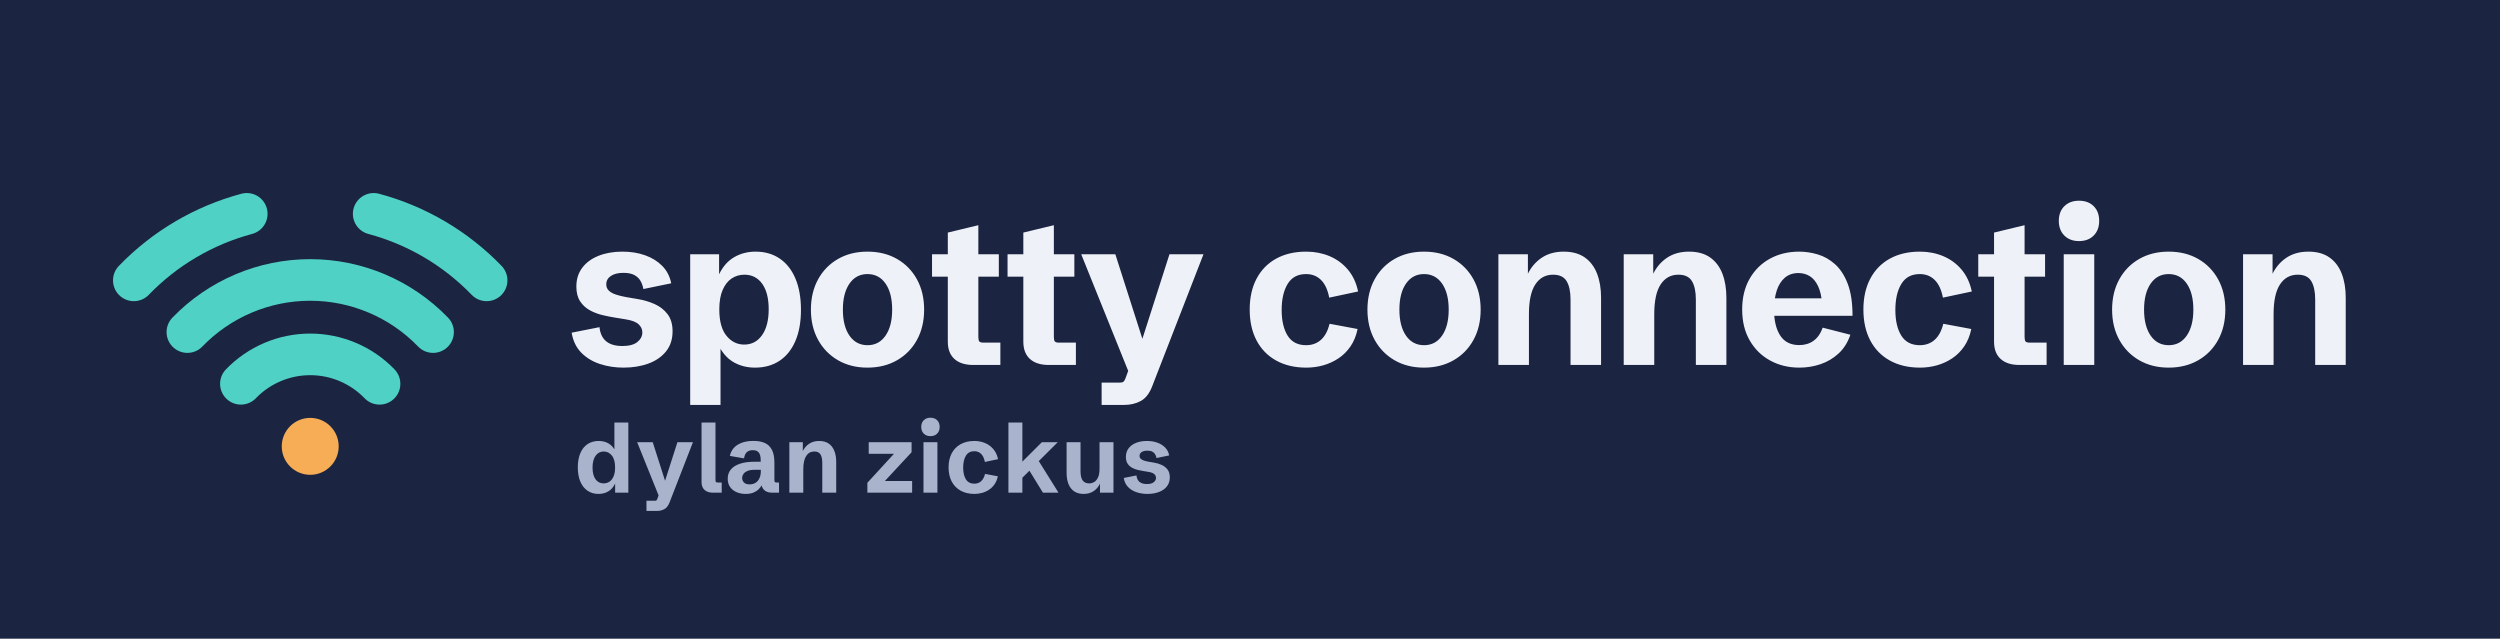
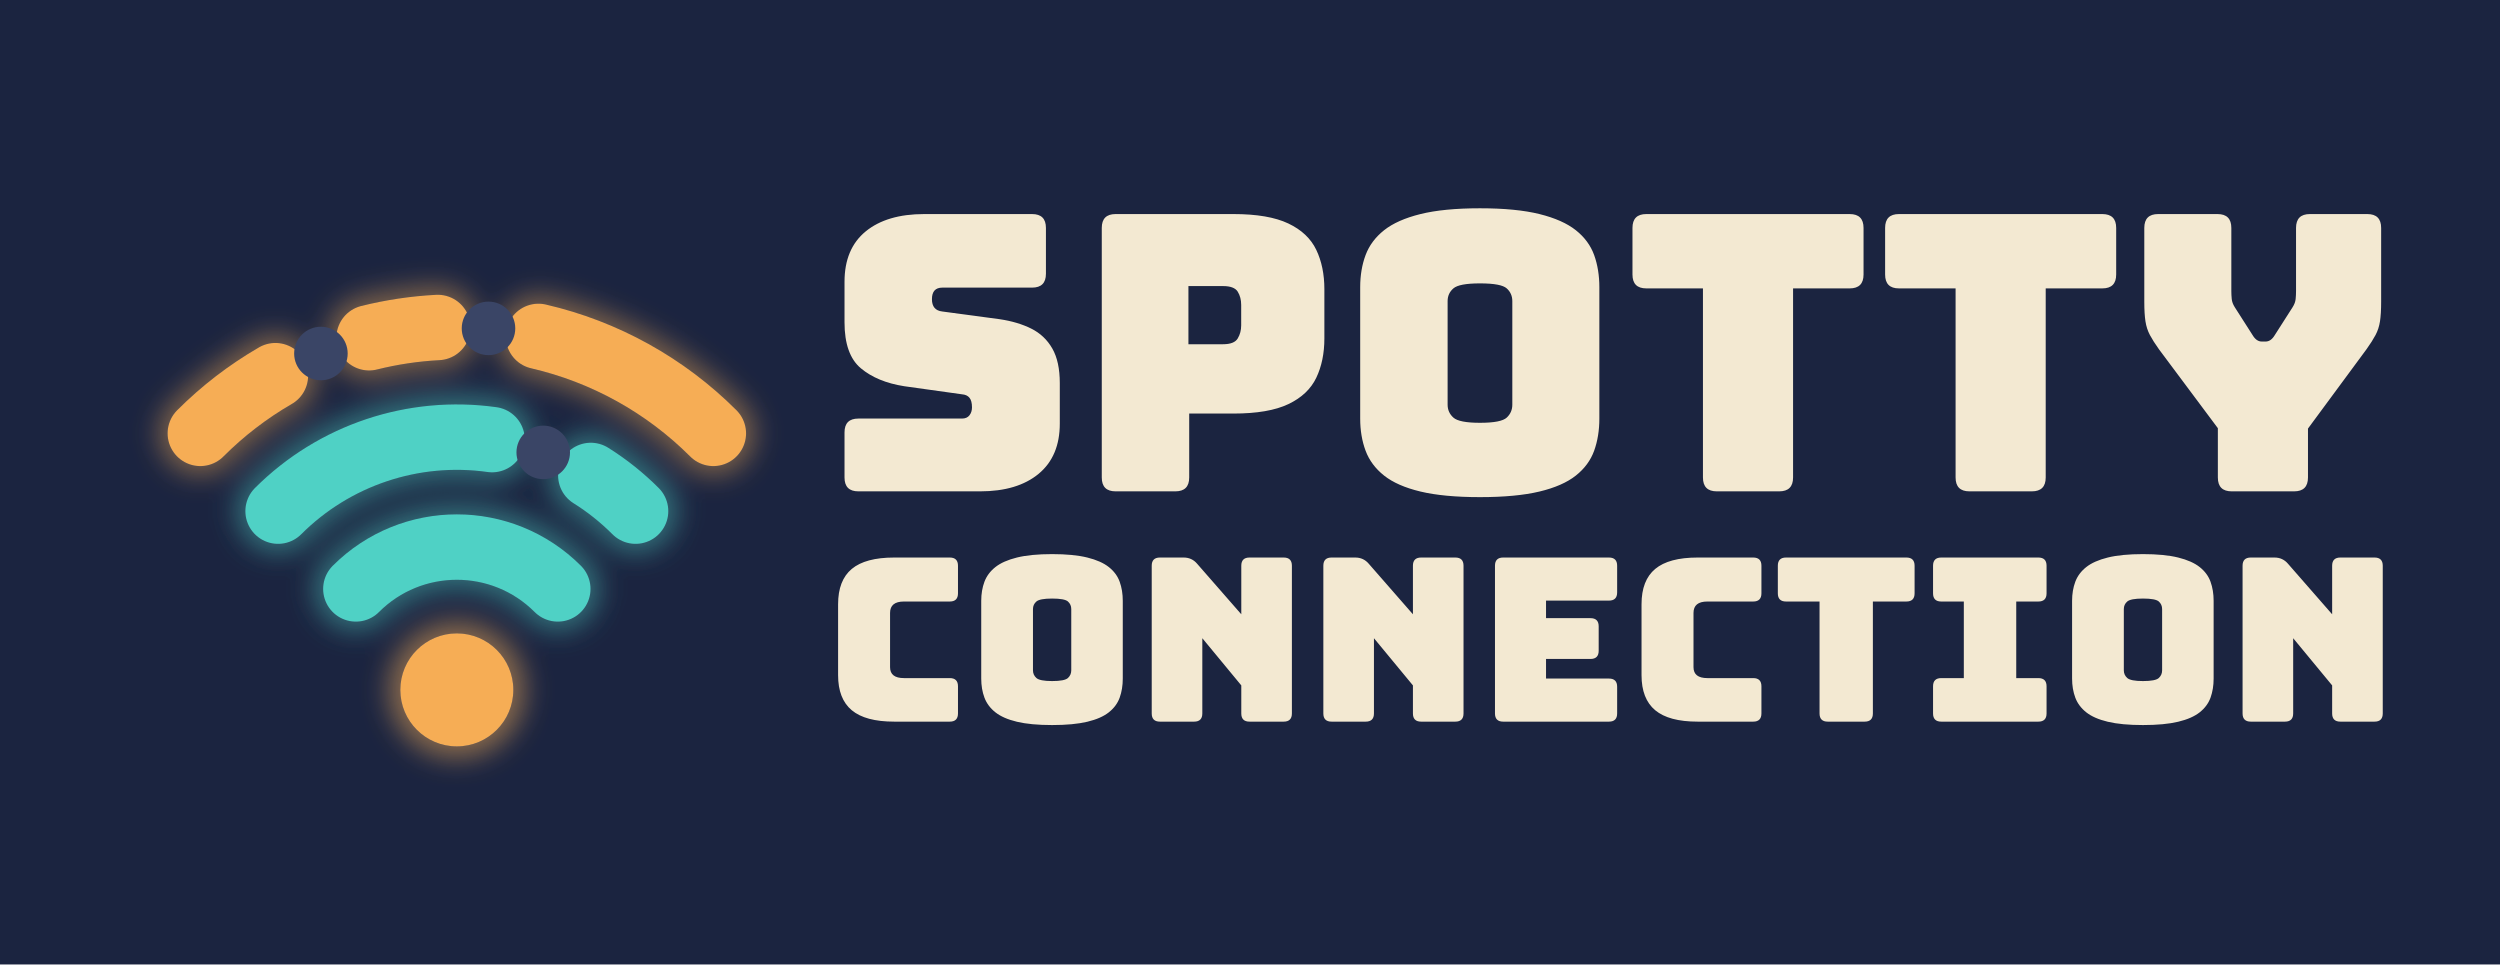
- <svg xmlns="http://www.w3.org/2000/svg" viewBox="0 0 548 140" width="548" height="140">
-   <rect width="548" height="140" fill="#1b2440" />
-   <g transform="translate(20 20)">
-     <g transform="translate(0 2) scale(.96)">
-       <circle cx="50" cy="79" r="6.5" fill="#f6ad55" />
-       <g fill="none" stroke="#4fd1c5" stroke-width="9.5" stroke-linecap="round">
-         <path class="arc a1" d="M34.17 64.72A22 22 0 0 1 65.83 64.72" />
-         <path class="arc a2" d="M21.95 52.91A39 39 0 0 1 78.05 52.91" />
-         <path class="arc a3l" d="M9.72 41.10A56 56 0 0 1 35.51 25.91" />
-         <path class="arc a3r" d="M64.49 25.91A56 56 0 0 1 90.28 41.10" />
-       </g>
+ <svg xmlns="http://www.w3.org/2000/svg" viewBox="0 0 985 380" width="985" height="380">
+   <rect width="985" height="380" rx="0" fill="#1b2440" />
+   <g transform="translate(30.0 48.0) scale(0.5859)">
+     <defs>
+       <filter id="glowhnavy" filterUnits="userSpaceOnUse" x="-100" y="-100" width="712" height="712">
+         <feGaussianBlur stdDeviation="9" />
+       </filter>
+     </defs>
+     <g filter="url(#glowhnavy)">
+       <path d="M188.1 314.1 A96 96 0 0 1 323.9 314.1" stroke="#4fd1c5" stroke-width="56" fill="none" stroke-linecap="round" opacity="0.45" />
+       <path d="M135.8 261.8 A170 170 0 0 1 279.7 213.7" stroke="#4fd1c5" stroke-width="56" fill="none" stroke-linecap="round" opacity="0.45" />
+       <path d="M346.1 237.8 A170 170 0 0 1 376.2 261.8" stroke="#4fd1c5" stroke-width="56" fill="none" stroke-linecap="round" opacity="0.45" />
+       <path d="M83.5 209.5 A244 244 0 0 1 134.0 170.7" stroke="#f6ad55" stroke-width="56" fill="none" stroke-linecap="round" opacity="0.45" />
+       <path d="M197.0 145.2 A244 244 0 0 1 243.2 138.3" stroke="#f6ad55" stroke-width="56" fill="none" stroke-linecap="round" opacity="0.45" />
+       <path d="M310.9 144.3 A244 244 0 0 1 428.5 209.5" stroke="#f6ad55" stroke-width="56" fill="none" stroke-linecap="round" opacity="0.45" />
+       <circle cx="256" cy="382" r="46" fill="#f6ad55" opacity="0.50" />
    </g>
-     <path transform="translate(104 60)" fill="#eef1f7" d="M12.668 0.584Q9.928 0.584 7.502 -0.213Q5.076 -1.011 3.414 -2.695Q1.752 -4.38 1.303 -7.075L7.412 -8.288Q7.614 -6.244 8.861 -5.2Q10.107 -4.155 12.421 -4.155Q14.645 -4.155 15.723 -5.042Q16.801 -5.93 16.801 -7.12Q16.801 -8.176 15.958 -8.939Q15.116 -9.703 13.05 -10.018L10.849 -10.377Q9.546 -10.579 8.075 -10.927Q6.604 -11.275 5.301 -11.983Q3.998 -12.69 3.167 -13.948Q2.336 -15.206 2.336 -17.183Q2.336 -19.586 3.627 -21.304Q4.919 -23.022 7.21 -23.932Q9.501 -24.842 12.443 -24.842Q15.161 -24.842 17.407 -24.044Q19.653 -23.247 21.169 -21.708Q22.686 -20.17 23.135 -17.901L17.025 -16.644Q16.868 -17.564 16.43 -18.373Q15.992 -19.182 15.094 -19.687Q14.195 -20.192 12.668 -20.192Q10.938 -20.192 9.917 -19.519Q8.895 -18.845 8.895 -17.677Q8.895 -16.823 9.467 -16.284Q10.04 -15.745 11.04 -15.419Q12.039 -15.094 13.297 -14.869L15.812 -14.442Q17.744 -14.128 19.485 -13.353Q21.226 -12.578 22.326 -11.141Q23.427 -9.703 23.427 -7.367Q23.427 -4.784 22.023 -3.01Q20.619 -1.235 18.182 -0.326Q15.745 0.584 12.668 0.584ZM27.291 8.76V-24.258H33.625V-19.384L33.558 -19.743Q34.815 -22.394 36.915 -23.618Q39.016 -24.842 41.621 -24.842Q44.676 -24.842 46.911 -23.326Q49.145 -21.81 50.358 -18.946Q51.571 -16.082 51.571 -12.084Q51.571 -8.086 50.347 -5.245Q49.123 -2.403 46.866 -0.91Q44.608 0.584 41.509 0.584Q38.813 0.584 36.713 -0.663Q34.613 -1.909 33.31 -4.717L33.939 -4.762V8.76ZM39.128 -4.47Q41.576 -4.47 43.036 -6.525Q44.496 -8.58 44.496 -12.219Q44.496 -15.812 43.07 -17.8Q41.643 -19.788 39.173 -19.788Q37.623 -19.788 36.376 -18.957Q35.13 -18.126 34.4 -16.43Q33.67 -14.734 33.67 -12.174Q33.67 -8.333 35.242 -6.401Q36.814 -4.47 39.128 -4.47ZM66.149 0.584Q62.488 0.584 59.692 -1.033Q56.895 -2.65 55.323 -5.514Q53.751 -8.378 53.751 -12.129Q53.751 -15.902 55.323 -18.766Q56.895 -21.63 59.692 -23.236Q62.488 -24.842 66.149 -24.842Q69.833 -24.842 72.629 -23.236Q75.426 -21.63 76.998 -18.766Q78.57 -15.902 78.57 -12.129Q78.57 -8.355 76.998 -5.492Q75.426 -2.628 72.618 -1.022Q69.81 0.584 66.149 0.584ZM66.172 -4.335Q68.665 -4.335 70.114 -6.435Q71.562 -8.535 71.562 -12.129Q71.562 -15.745 70.114 -17.834Q68.665 -19.923 66.149 -19.923Q63.656 -19.923 62.207 -17.834Q60.759 -15.745 60.759 -12.129Q60.759 -8.513 62.207 -6.424Q63.656 -4.335 66.172 -4.335ZM89.352 0.0Q86.657 0.0 85.208 -1.314Q83.76 -2.628 83.76 -5.099V-19.361H80.301V-24.258H83.76V-29.02L90.453 -30.637V-24.258H94.945V-19.361H90.453V-6.154Q90.453 -5.413 90.666 -5.155Q90.88 -4.896 91.576 -4.896H95.282V0.0ZM105.907 0.0Q103.212 0.0 101.763 -1.314Q100.314 -2.628 100.314 -5.099V-19.361H96.855V-24.258H100.314V-29.02L107.007 -30.637V-24.258H111.5V-19.361H107.007V-6.154Q107.007 -5.413 107.221 -5.155Q107.434 -4.896 108.131 -4.896H111.837V0.0ZM117.475 8.76V3.863H121.541Q122.035 3.863 122.271 3.661Q122.506 3.459 122.709 2.92L123.944 -0.472L123.562 1.954L113.005 -24.258H120.485L126.752 -4.672L126.1 -4.762L132.344 -24.258H139.801L128.526 4.762Q127.65 7.008 126.078 7.884Q124.505 8.76 122.394 8.76ZM162.354 0.584Q158.536 0.584 155.739 -0.966Q152.943 -2.516 151.438 -5.368Q149.933 -8.221 149.933 -12.151Q149.933 -16.06 151.438 -18.912Q152.943 -21.765 155.728 -23.303Q158.513 -24.842 162.331 -24.842Q165.072 -24.842 167.43 -23.854Q169.789 -22.865 171.439 -20.922Q173.09 -18.979 173.697 -16.104L167.363 -14.757Q166.869 -17.34 165.566 -18.631Q164.263 -19.923 162.287 -19.923Q159.569 -19.923 158.255 -17.767Q156.941 -15.61 156.941 -12.062Q156.941 -8.535 158.244 -6.435Q159.546 -4.335 162.309 -4.335Q164.218 -4.335 165.532 -5.492Q166.846 -6.648 167.453 -9.029L173.584 -7.884Q173.135 -5.683 172.035 -4.077Q170.934 -2.471 169.395 -1.449Q167.857 -0.427 166.06 0.079Q164.263 0.584 162.354 0.584ZM188.14 0.584Q184.479 0.584 181.682 -1.033Q178.886 -2.65 177.314 -5.514Q175.742 -8.378 175.742 -12.129Q175.742 -15.902 177.314 -18.766Q178.886 -21.63 181.682 -23.236Q184.479 -24.842 188.14 -24.842Q191.824 -24.842 194.62 -23.236Q197.416 -21.63 198.989 -18.766Q200.561 -15.902 200.561 -12.129Q200.561 -8.355 198.989 -5.492Q197.416 -2.628 194.609 -1.022Q191.801 0.584 188.14 0.584ZM188.162 -4.335Q190.656 -4.335 192.104 -6.435Q193.553 -8.535 193.553 -12.129Q193.553 -15.745 192.104 -17.834Q190.656 -19.923 188.14 -19.923Q185.647 -19.923 184.198 -17.834Q182.749 -15.745 182.749 -12.129Q182.749 -8.513 184.198 -6.424Q185.647 -4.335 188.162 -4.335ZM204.448 0.0V-24.258H210.916V-18.665L210.759 -19.676Q211.86 -22.079 213.881 -23.46Q215.903 -24.842 218.755 -24.842Q221.585 -24.842 223.393 -23.562Q225.201 -22.281 226.077 -20.013Q226.953 -17.744 226.953 -14.779V0.0H220.26V-14.353Q220.26 -16.936 219.407 -18.362Q218.553 -19.788 216.442 -19.788Q213.949 -19.788 212.545 -17.654Q211.141 -15.521 211.141 -11.118V0.0ZM231.918 0.0V-24.258H238.387V-18.665L238.23 -19.676Q239.33 -22.079 241.352 -23.46Q243.373 -24.842 246.226 -24.842Q249.056 -24.842 250.864 -23.562Q252.672 -22.281 253.548 -20.013Q254.424 -17.744 254.424 -14.779V0.0H247.731V-14.353Q247.731 -16.936 246.877 -18.362Q246.024 -19.788 243.912 -19.788Q241.419 -19.788 240.015 -17.654Q238.612 -15.521 238.612 -11.118V0.0ZM270.44 0.584Q266.868 0.584 264.027 -0.966Q261.186 -2.516 259.535 -5.379Q257.884 -8.243 257.884 -12.151Q257.884 -16.037 259.512 -18.89Q261.141 -21.742 263.96 -23.292Q266.778 -24.842 270.395 -24.842Q272.394 -24.842 274.449 -24.235Q276.504 -23.629 278.234 -22.09Q279.963 -20.552 281.019 -17.8Q282.074 -15.049 282.074 -10.781H262.174V-14.6H276.1L275.403 -13.409Q275.224 -15.835 274.505 -17.317Q273.786 -18.8 272.686 -19.474Q271.585 -20.147 270.215 -20.147Q268.441 -20.147 267.25 -19.137Q266.06 -18.126 265.464 -16.318Q264.869 -14.51 264.869 -12.129Q264.869 -8.535 266.228 -6.446Q267.587 -4.357 270.395 -4.357Q272.214 -4.357 273.528 -5.301Q274.842 -6.244 275.538 -8.176L281.603 -6.626Q280.749 -4.11 279.02 -2.516Q277.29 -0.921 275.055 -0.168Q272.82 0.584 270.44 0.584ZM296.877 0.584Q293.059 0.584 290.262 -0.966Q287.466 -2.516 285.961 -5.368Q284.456 -8.221 284.456 -12.151Q284.456 -16.06 285.961 -18.912Q287.466 -21.765 290.251 -23.303Q293.036 -24.842 296.855 -24.842Q299.595 -24.842 301.953 -23.854Q304.312 -22.865 305.962 -20.922Q307.613 -18.979 308.22 -16.104L301.886 -14.757Q301.392 -17.34 300.089 -18.631Q298.786 -19.923 296.81 -19.923Q294.092 -19.923 292.778 -17.767Q291.464 -15.61 291.464 -12.062Q291.464 -8.535 292.767 -6.435Q294.069 -4.335 296.832 -4.335Q298.741 -4.335 300.055 -5.492Q301.369 -6.648 301.976 -9.029L308.107 -7.884Q307.658 -5.683 306.558 -4.077Q305.457 -2.471 303.918 -1.449Q302.38 -0.427 300.583 0.079Q298.786 0.584 296.877 0.584ZM318.687 0.0Q315.992 0.0 314.543 -1.314Q313.095 -2.628 313.095 -5.099V-19.361H309.636V-24.258H313.095V-29.02L319.788 -30.637V-24.258H324.28V-19.361H319.788V-6.154Q319.788 -5.413 320.001 -5.155Q320.215 -4.896 320.911 -4.896H324.617V0.0ZM328.369 0.0V-24.258H335.062V0.0ZM331.716 -27.155Q329.717 -27.155 328.504 -28.368Q327.291 -29.581 327.291 -31.58Q327.291 -33.602 328.504 -34.803Q329.717 -36.005 331.716 -36.005Q333.737 -36.005 334.939 -34.803Q336.141 -33.602 336.141 -31.58Q336.141 -29.581 334.939 -28.368Q333.737 -27.155 331.716 -27.155ZM351.37 0.584Q347.709 0.584 344.912 -1.033Q342.116 -2.65 340.544 -5.514Q338.971 -8.378 338.971 -12.129Q338.971 -15.902 340.544 -18.766Q342.116 -21.63 344.912 -23.236Q347.709 -24.842 351.37 -24.842Q355.054 -24.842 357.85 -23.236Q360.646 -21.63 362.219 -18.766Q363.791 -15.902 363.791 -12.129Q363.791 -8.355 362.219 -5.492Q360.646 -2.628 357.839 -1.022Q355.031 0.584 351.37 0.584ZM351.392 -4.335Q353.886 -4.335 355.334 -6.435Q356.783 -8.535 356.783 -12.129Q356.783 -15.745 355.334 -17.834Q353.886 -19.923 351.37 -19.923Q348.877 -19.923 347.428 -17.834Q345.979 -15.745 345.979 -12.129Q345.979 -8.513 347.428 -6.424Q348.877 -4.335 351.392 -4.335ZM367.677 0.0V-24.258H374.146V-18.665L373.989 -19.676Q375.09 -22.079 377.111 -23.46Q379.133 -24.842 381.985 -24.842Q384.815 -24.842 386.623 -23.562Q388.431 -22.281 389.307 -20.013Q390.183 -17.744 390.183 -14.779V0.0H383.49V-14.353Q383.49 -16.936 382.636 -18.362Q381.783 -19.788 379.672 -19.788Q377.178 -19.788 375.775 -17.654Q374.371 -15.521 374.371 -11.118V0.0Z" />
-     <path transform="translate(106 88)" fill="#a9b3cc" d="M5.199 0.267Q3.814 0.267 2.789 -0.431Q1.764 -1.128 1.21 -2.43Q0.656 -3.732 0.656 -5.558Q0.656 -7.383 1.215 -8.68Q1.774 -9.977 2.799 -10.659Q3.825 -11.341 5.25 -11.341Q6.47 -11.341 7.429 -10.777Q8.388 -10.213 8.993 -8.921L8.675 -8.9V-15.381H11.73V0.0H8.839V-2.225L8.87 -2.071Q8.316 -0.872 7.362 -0.302Q6.409 0.267 5.199 0.267ZM6.316 -2.041Q7.034 -2.041 7.598 -2.42Q8.162 -2.799 8.495 -3.579Q8.829 -4.358 8.829 -5.517Q8.829 -7.27 8.111 -8.152Q7.393 -9.034 6.337 -9.034Q5.229 -9.034 4.558 -8.101Q3.886 -7.167 3.886 -5.496Q3.886 -3.866 4.537 -2.953Q5.188 -2.041 6.316 -2.041ZM15.704 3.999V1.764H17.56Q17.785 1.764 17.893 1.671Q18.001 1.579 18.093 1.333L18.657 -0.215L18.482 0.892L13.663 -11.074H17.078L19.939 -2.133L19.641 -2.174L22.492 -11.074H25.896L20.749 2.174Q20.349 3.199 19.631 3.599Q18.913 3.999 17.949 3.999ZM30.331 0.0Q29.1 0.0 28.439 -0.6Q27.777 -1.2 27.777 -2.328V-15.381H30.833V-2.81Q30.833 -2.471 30.93 -2.353Q31.028 -2.235 31.346 -2.235H32.197V0.0ZM37.431 0.267Q36.375 0.267 35.483 -0.108Q34.591 -0.482 34.053 -1.22Q33.514 -1.958 33.514 -3.066Q33.514 -4.255 34.201 -5.086Q34.888 -5.917 36.201 -6.352Q37.513 -6.788 39.369 -6.788H40.928L40.743 -6.511V-7.147Q40.743 -8.244 40.343 -8.782Q39.943 -9.321 39.021 -9.321Q38.139 -9.321 37.672 -8.854Q37.206 -8.388 37.103 -7.526L33.986 -8.06Q34.16 -8.982 34.781 -9.726Q35.401 -10.469 36.498 -10.91Q37.595 -11.351 39.195 -11.351Q40.661 -11.351 41.676 -10.885Q42.692 -10.418 43.22 -9.372Q43.748 -8.326 43.748 -6.573V-2.81Q43.748 -2.461 43.845 -2.348Q43.943 -2.235 44.26 -2.235H44.763V0.0H43.307Q42.107 0.0 41.487 -0.6Q40.866 -1.2 40.866 -2.328V-2.851L41.4 -2.646Q41.266 -2.205 41.01 -1.702Q40.754 -1.2 40.297 -0.754Q39.841 -0.308 39.144 -0.021Q38.446 0.267 37.431 0.267ZM38.313 -1.825Q39.031 -1.825 39.585 -2.153Q40.138 -2.481 40.456 -3.143Q40.774 -3.804 40.774 -4.789V-5.024H39.482Q38.385 -5.024 37.775 -4.737Q37.165 -4.45 36.919 -4.035Q36.672 -3.62 36.672 -3.23Q36.672 -2.922 36.821 -2.594Q36.97 -2.266 37.324 -2.046Q37.677 -1.825 38.313 -1.825ZM47.024 0.0V-11.074H49.977V-8.521L49.905 -8.982Q50.407 -10.08 51.33 -10.71Q52.253 -11.341 53.555 -11.341Q54.847 -11.341 55.673 -10.756Q56.498 -10.172 56.898 -9.136Q57.298 -8.101 57.298 -6.747V0.0H54.242V-6.552Q54.242 -7.731 53.853 -8.383Q53.463 -9.034 52.499 -9.034Q51.361 -9.034 50.72 -8.06Q50.079 -7.085 50.079 -5.076V0.0ZM64.127 0.0V-2.174L69.951 -8.521H64.424V-11.074H73.817V-8.87L67.962 -2.563H73.94V0.0ZM76.426 0.0V-11.074H79.482V0.0ZM77.954 -12.397Q77.041 -12.397 76.488 -12.951Q75.934 -13.504 75.934 -14.417Q75.934 -15.34 76.488 -15.888Q77.041 -16.437 77.954 -16.437Q78.877 -16.437 79.425 -15.888Q79.974 -15.34 79.974 -14.417Q79.974 -13.504 79.425 -12.951Q78.877 -12.397 77.954 -12.397ZM87.597 0.267Q85.854 0.267 84.578 -0.441Q83.301 -1.148 82.614 -2.451Q81.927 -3.753 81.927 -5.547Q81.927 -7.332 82.614 -8.634Q83.301 -9.936 84.573 -10.638Q85.844 -11.341 87.587 -11.341Q88.838 -11.341 89.915 -10.89Q90.992 -10.438 91.745 -9.552Q92.499 -8.665 92.776 -7.352L89.884 -6.737Q89.659 -7.916 89.064 -8.506Q88.469 -9.095 87.567 -9.095Q86.326 -9.095 85.726 -8.111Q85.126 -7.126 85.126 -5.506Q85.126 -3.896 85.721 -2.938Q86.316 -1.979 87.577 -1.979Q88.449 -1.979 89.048 -2.507Q89.648 -3.035 89.925 -4.122L92.724 -3.599Q92.519 -2.594 92.017 -1.861Q91.514 -1.128 90.812 -0.661Q90.11 -0.195 89.289 0.036Q88.469 0.267 87.597 0.267ZM95.047 0.0V-15.381H98.102V-6.809L102.378 -11.074H105.865L101.702 -6.932L106.029 0.0H102.614L99.651 -4.819L98.102 -3.281V0.0ZM111.53 0.267Q110.248 0.267 109.423 -0.318Q108.597 -0.902 108.197 -1.938Q107.797 -2.974 107.797 -4.327V-11.074H110.853V-4.686Q110.853 -3.343 111.314 -2.692Q111.776 -2.041 112.75 -2.041Q113.324 -2.041 113.842 -2.343Q114.36 -2.646 114.688 -3.353Q115.016 -4.061 115.016 -5.281V-11.074H118.072V0.0H115.119V-2.594L115.19 -2.143Q114.698 -1.015 113.77 -0.374Q112.842 0.267 111.53 0.267ZM125.511 0.267Q124.26 0.267 123.152 -0.097Q122.045 -0.461 121.286 -1.23Q120.527 -2 120.322 -3.23L123.111 -3.784Q123.204 -2.851 123.773 -2.374Q124.342 -1.897 125.398 -1.897Q126.413 -1.897 126.905 -2.302Q127.397 -2.707 127.397 -3.25Q127.397 -3.732 127.013 -4.081Q126.628 -4.43 125.685 -4.573L124.68 -4.737Q124.085 -4.83 123.414 -4.989Q122.742 -5.147 122.147 -5.47Q121.553 -5.793 121.173 -6.368Q120.794 -6.942 120.794 -7.844Q120.794 -8.941 121.383 -9.726Q121.973 -10.51 123.019 -10.926Q124.065 -11.341 125.408 -11.341Q126.649 -11.341 127.674 -10.977Q128.7 -10.613 129.392 -9.91Q130.084 -9.208 130.289 -8.172L127.5 -7.598Q127.428 -8.019 127.228 -8.388Q127.028 -8.757 126.618 -8.988Q126.208 -9.218 125.511 -9.218Q124.721 -9.218 124.255 -8.911Q123.788 -8.603 123.788 -8.07Q123.788 -7.68 124.05 -7.434Q124.311 -7.188 124.767 -7.039Q125.224 -6.891 125.798 -6.788L126.946 -6.593Q127.828 -6.45 128.623 -6.096Q129.417 -5.742 129.92 -5.086Q130.422 -4.43 130.422 -3.363Q130.422 -2.184 129.781 -1.374Q129.141 -0.564 128.028 -0.149Q126.915 0.267 125.511 0.267Z" />
+     <path d="M188.1 314.1 A96 96 0 0 1 323.9 314.1" stroke="#3a4566" stroke-width="44" fill="none" stroke-linecap="round" />
+     <path d="M188.1 314.1 A96 96 0 0 1 323.9 314.1" stroke="#4fd1c5" stroke-width="44" fill="none" stroke-linecap="round" opacity="1.00" />
+     <path d="M135.8 261.8 A170 170 0 0 1 279.7 213.7" stroke="#3a4566" stroke-width="44" fill="none" stroke-linecap="round" />
+     <path d="M135.8 261.8 A170 170 0 0 1 279.7 213.7" stroke="#4fd1c5" stroke-width="44" fill="none" stroke-linecap="round" opacity="1.00" />
+     <path d="M346.1 237.8 A170 170 0 0 1 376.2 261.8" stroke="#3a4566" stroke-width="44" fill="none" stroke-linecap="round" />
+     <path d="M346.1 237.8 A170 170 0 0 1 376.2 261.8" stroke="#4fd1c5" stroke-width="44" fill="none" stroke-linecap="round" opacity="1.00" />
+     <path d="M83.5 209.5 A244 244 0 0 1 134.0 170.7" stroke="#3a4566" stroke-width="44" fill="none" stroke-linecap="round" />
+     <path d="M83.5 209.5 A244 244 0 0 1 134.0 170.7" stroke="#f6ad55" stroke-width="44" fill="none" stroke-linecap="round" opacity="1.00" />
+     <path d="M197.0 145.2 A244 244 0 0 1 243.2 138.3" stroke="#3a4566" stroke-width="44" fill="none" stroke-linecap="round" />
+     <path d="M197.0 145.2 A244 244 0 0 1 243.2 138.3" stroke="#f6ad55" stroke-width="44" fill="none" stroke-linecap="round" opacity="1.00" />
+     <path d="M310.9 144.3 A244 244 0 0 1 428.5 209.5" stroke="#3a4566" stroke-width="44" fill="none" stroke-linecap="round" />
+     <path d="M310.9 144.3 A244 244 0 0 1 428.5 209.5" stroke="#f6ad55" stroke-width="44" fill="none" stroke-linecap="round" opacity="1.00" />
+     <circle cx="314.1" cy="222.3" r="17" fill="#3a4566" stroke="#3a4566" stroke-width="2" />
+     <circle cx="164.6" cy="155.8" r="17" fill="#3a4566" stroke="#3a4566" stroke-width="2" />
+     <circle cx="277.3" cy="138.9" r="17" fill="#3a4566" stroke="#3a4566" stroke-width="2" />
+     <circle cx="256" cy="382" r="38" fill="#3a4566" />
+     <circle cx="256" cy="382" r="38" fill="#f6ad55" opacity="1.00" />
  </g>
+   <path fill="#f3e9d2" d="M386.15 193.593H338.201Q332.739 193.593 332.739 188.13V170.377Q332.739 164.914 338.201 164.914H379.019Q380.991 164.914 381.977 163.624Q382.964 162.335 382.964 160.514Q382.964 157.934 381.977 156.72Q380.991 155.506 379.019 155.355L356.258 152.168Q345.636 150.499 339.187 145.112Q332.739 139.726 332.739 126.98V111.047Q332.739 97.998 341.084 91.17Q349.43 84.341 364.148 84.341H406.635Q412.097 84.341 412.097 89.804V107.861Q412.097 113.323 406.635 113.323H371.28Q367.183 113.323 367.183 117.875Q367.183 122.276 371.28 122.731L393.889 125.766Q401.021 126.828 406.331 129.483Q411.642 132.139 414.601 137.298Q417.56 142.457 417.56 150.954V166.887Q417.56 179.784 409.214 186.688Q400.869 193.593 386.15 193.593ZM463.081 193.593H439.562Q434.099 193.593 434.099 188.13V89.804Q434.099 84.341 439.562 84.341H485.994Q499.802 84.341 507.616 88.059Q515.431 91.777 518.617 98.453Q521.804 105.13 521.804 113.93V133.353Q521.804 142.153 518.617 148.83Q515.431 155.506 507.616 159.224Q499.802 162.942 485.994 162.942H468.544V188.13Q468.544 193.593 463.081 193.593ZM468.24 112.716V135.629H481.897Q486.297 135.629 487.663 133.353Q489.028 131.077 489.028 128.194V120.152Q489.028 117.117 487.663 114.917Q486.297 112.716 481.897 112.716ZM630.144 164.914Q630.144 171.894 628.096 177.584Q626.047 183.274 620.888 187.371Q615.729 191.468 606.549 193.668Q597.369 195.869 583.106 195.869Q568.842 195.869 559.662 193.668Q550.482 191.468 545.323 187.371Q540.164 183.274 538.04 177.584Q535.915 171.894 535.915 164.914V113.172Q535.915 106.192 538.04 100.502Q540.164 94.811 545.323 90.714Q550.482 86.618 559.662 84.341Q568.842 82.065 583.106 82.065Q597.369 82.065 606.549 84.341Q615.729 86.618 620.888 90.714Q626.047 94.811 628.096 100.502Q630.144 106.192 630.144 113.172ZM570.36 159.452Q570.36 162.486 572.636 164.535Q574.912 166.583 583.106 166.583Q591.451 166.583 593.651 164.535Q595.852 162.486 595.852 159.452V118.634Q595.852 115.599 593.651 113.627Q591.451 111.654 583.106 111.654Q574.912 111.654 572.636 113.627Q570.36 115.599 570.36 118.634ZM701.006 193.593H676.424Q670.962 193.593 670.962 188.13V113.627H648.656Q643.194 113.627 643.194 108.164V89.804Q643.194 84.341 648.656 84.341H728.774Q734.236 84.341 734.236 89.804V108.164Q734.236 113.627 728.774 113.627H706.468V188.13Q706.468 193.593 701.006 193.593ZM800.546 193.593H775.964Q770.502 193.593 770.502 188.13V113.627H748.196Q742.734 113.627 742.734 108.164V89.804Q742.734 84.341 748.196 84.341H828.314Q833.776 84.341 833.776 89.804V108.164Q833.776 113.627 828.314 113.627H806.008V188.13Q806.008 193.593 800.546 193.593ZM903.879 193.593H879.298Q873.835 193.593 873.835 188.13V168.708L850.619 137.601Q848.343 134.415 847.053 131.987Q845.764 129.559 845.308 126.6Q844.853 123.642 844.853 118.938V89.804Q844.853 84.341 850.316 84.341H873.683Q879.146 84.341 879.146 89.804V114.689Q879.146 116.206 879.298 117.8Q879.449 119.393 880.512 121.062L887.491 131.987Q889.009 134.567 891.133 134.567H892.651Q894.775 134.567 896.292 131.987L903.272 121.062Q904.334 119.393 904.486 117.8Q904.638 116.206 904.638 114.689V89.804Q904.638 84.341 910.1 84.341H932.709Q938.172 84.341 938.172 89.804V118.938Q938.172 123.642 937.717 126.6Q937.261 129.559 935.972 131.987Q934.682 134.415 932.406 137.601L909.342 168.859V188.13Q909.342 193.593 903.879 193.593Z" />
+   <path fill="#f3e9d2" d="M374.212 284.325H352.3Q340.985 284.325 335.597 279.835Q330.209 275.345 330.209 266.005V238.076Q330.209 228.647 335.597 224.157Q340.985 219.667 352.3 219.667H374.212Q377.445 219.667 377.445 222.9V233.766Q377.445 236.999 374.212 236.999H356.162Q350.684 236.999 350.684 241.489V262.862Q350.684 267.172 356.162 267.172H374.212Q377.445 267.172 377.445 270.405V281.092Q377.445 284.325 374.212 284.325ZM442.373 267.352Q442.373 271.483 441.16 274.851Q439.948 278.218 436.895 280.643Q433.841 283.068 428.408 284.37Q422.975 285.672 414.534 285.672Q406.092 285.672 400.659 284.37Q395.226 283.068 392.173 280.643Q389.119 278.218 387.862 274.851Q386.605 271.483 386.605 267.352V236.729Q386.605 232.598 387.862 229.231Q389.119 225.863 392.173 223.438Q395.226 221.014 400.659 219.667Q406.092 218.32 414.534 218.32Q422.975 218.32 428.408 219.667Q433.841 221.014 436.895 223.438Q439.948 225.863 441.16 229.231Q442.373 232.598 442.373 236.729ZM406.99 264.119Q406.99 265.915 408.337 267.128Q409.684 268.34 414.534 268.34Q419.473 268.34 420.775 267.128Q422.077 265.915 422.077 264.119V239.962Q422.077 238.166 420.775 236.999Q419.473 235.831 414.534 235.831Q409.684 235.831 408.337 236.999Q406.99 238.166 406.99 239.962ZM470.481 284.325H457.01Q453.778 284.325 453.778 281.092V222.9Q453.778 219.667 457.01 219.667H466.35Q469.583 219.667 471.648 222.091L489.07 242.028V222.9Q489.07 219.667 492.303 219.667H505.773Q509.006 219.667 509.006 222.9V281.092Q509.006 284.325 505.773 284.325H492.303Q489.07 284.325 489.07 281.092V270.046L473.714 251.457V281.092Q473.714 284.325 470.481 284.325ZM538.103 284.325H524.632Q521.399 284.325 521.399 281.092V222.9Q521.399 219.667 524.632 219.667H533.972Q537.205 219.667 539.27 222.091L556.692 242.028V222.9Q556.692 219.667 559.925 219.667H573.395Q576.628 219.667 576.628 222.9V281.092Q576.628 284.325 573.395 284.325H559.925Q556.692 284.325 556.692 281.092V270.046L541.335 251.457V281.092Q541.335 284.325 538.103 284.325ZM633.922 284.325H592.254Q589.021 284.325 589.021 281.092V222.9Q589.021 219.667 592.254 219.667H633.922Q637.155 219.667 637.155 222.9V233.407Q637.155 236.639 633.922 236.639H609.137V243.554H626.648Q629.881 243.554 629.881 246.787V256.396Q629.881 259.629 626.648 259.629H609.137V267.352H633.922Q637.155 267.352 637.155 270.585V281.092Q637.155 284.325 633.922 284.325ZM690.768 284.325H668.856Q657.541 284.325 652.152 279.835Q646.764 275.345 646.764 266.005V238.076Q646.764 228.647 652.152 224.157Q657.541 219.667 668.856 219.667H690.768Q694.001 219.667 694.001 222.9V233.766Q694.001 236.999 690.768 236.999H672.717Q667.239 236.999 667.239 241.489V262.862Q667.239 267.172 672.717 267.172H690.768Q694.001 267.172 694.001 270.405V281.092Q694.001 284.325 690.768 284.325ZM734.681 284.325H720.133Q716.9 284.325 716.9 281.092V236.999H703.699Q700.466 236.999 700.466 233.766V222.9Q700.466 219.667 703.699 219.667H751.115Q754.348 219.667 754.348 222.9V233.766Q754.348 236.999 751.115 236.999H737.914V281.092Q737.914 284.325 734.681 284.325ZM764.855 284.325Q761.622 284.325 761.622 281.092V270.405Q761.622 267.172 764.855 267.172H773.746V236.999H764.855Q761.622 236.999 761.622 233.766V222.9Q761.622 219.667 764.855 219.667H803.111Q806.344 219.667 806.344 222.9V233.766Q806.344 236.999 803.111 236.999H794.4V267.172H803.111Q806.344 267.172 806.344 270.405V281.092Q806.344 284.325 803.111 284.325ZM872.17 267.352Q872.17 271.483 870.957 274.851Q869.745 278.218 866.692 280.643Q863.638 283.068 858.205 284.37Q852.772 285.672 844.331 285.672Q835.889 285.672 830.456 284.37Q825.023 283.068 821.97 280.643Q818.917 278.218 817.659 274.851Q816.402 271.483 816.402 267.352V236.729Q816.402 232.598 817.659 229.231Q818.917 225.863 821.97 223.438Q825.023 221.014 830.456 219.667Q835.889 218.32 844.331 218.32Q852.772 218.32 858.205 219.667Q863.638 221.014 866.692 223.438Q869.745 225.863 870.957 229.231Q872.17 232.598 872.17 236.729ZM836.787 264.119Q836.787 265.915 838.134 267.128Q839.481 268.34 844.331 268.34Q849.27 268.34 850.572 267.128Q851.874 265.915 851.874 264.119V239.962Q851.874 238.166 850.572 236.999Q849.27 235.831 844.331 235.831Q839.481 235.831 838.134 236.999Q836.787 238.166 836.787 239.962ZM900.278 284.325H886.808Q883.575 284.325 883.575 281.092V222.9Q883.575 219.667 886.808 219.667H896.147Q899.38 219.667 901.446 222.091L918.867 242.028V222.9Q918.867 219.667 922.1 219.667H935.571Q938.804 219.667 938.804 222.9V281.092Q938.804 284.325 935.571 284.325H922.1Q918.867 284.325 918.867 281.092V270.046L903.511 251.457V281.092Q903.511 284.325 900.278 284.325Z" />
</svg>
